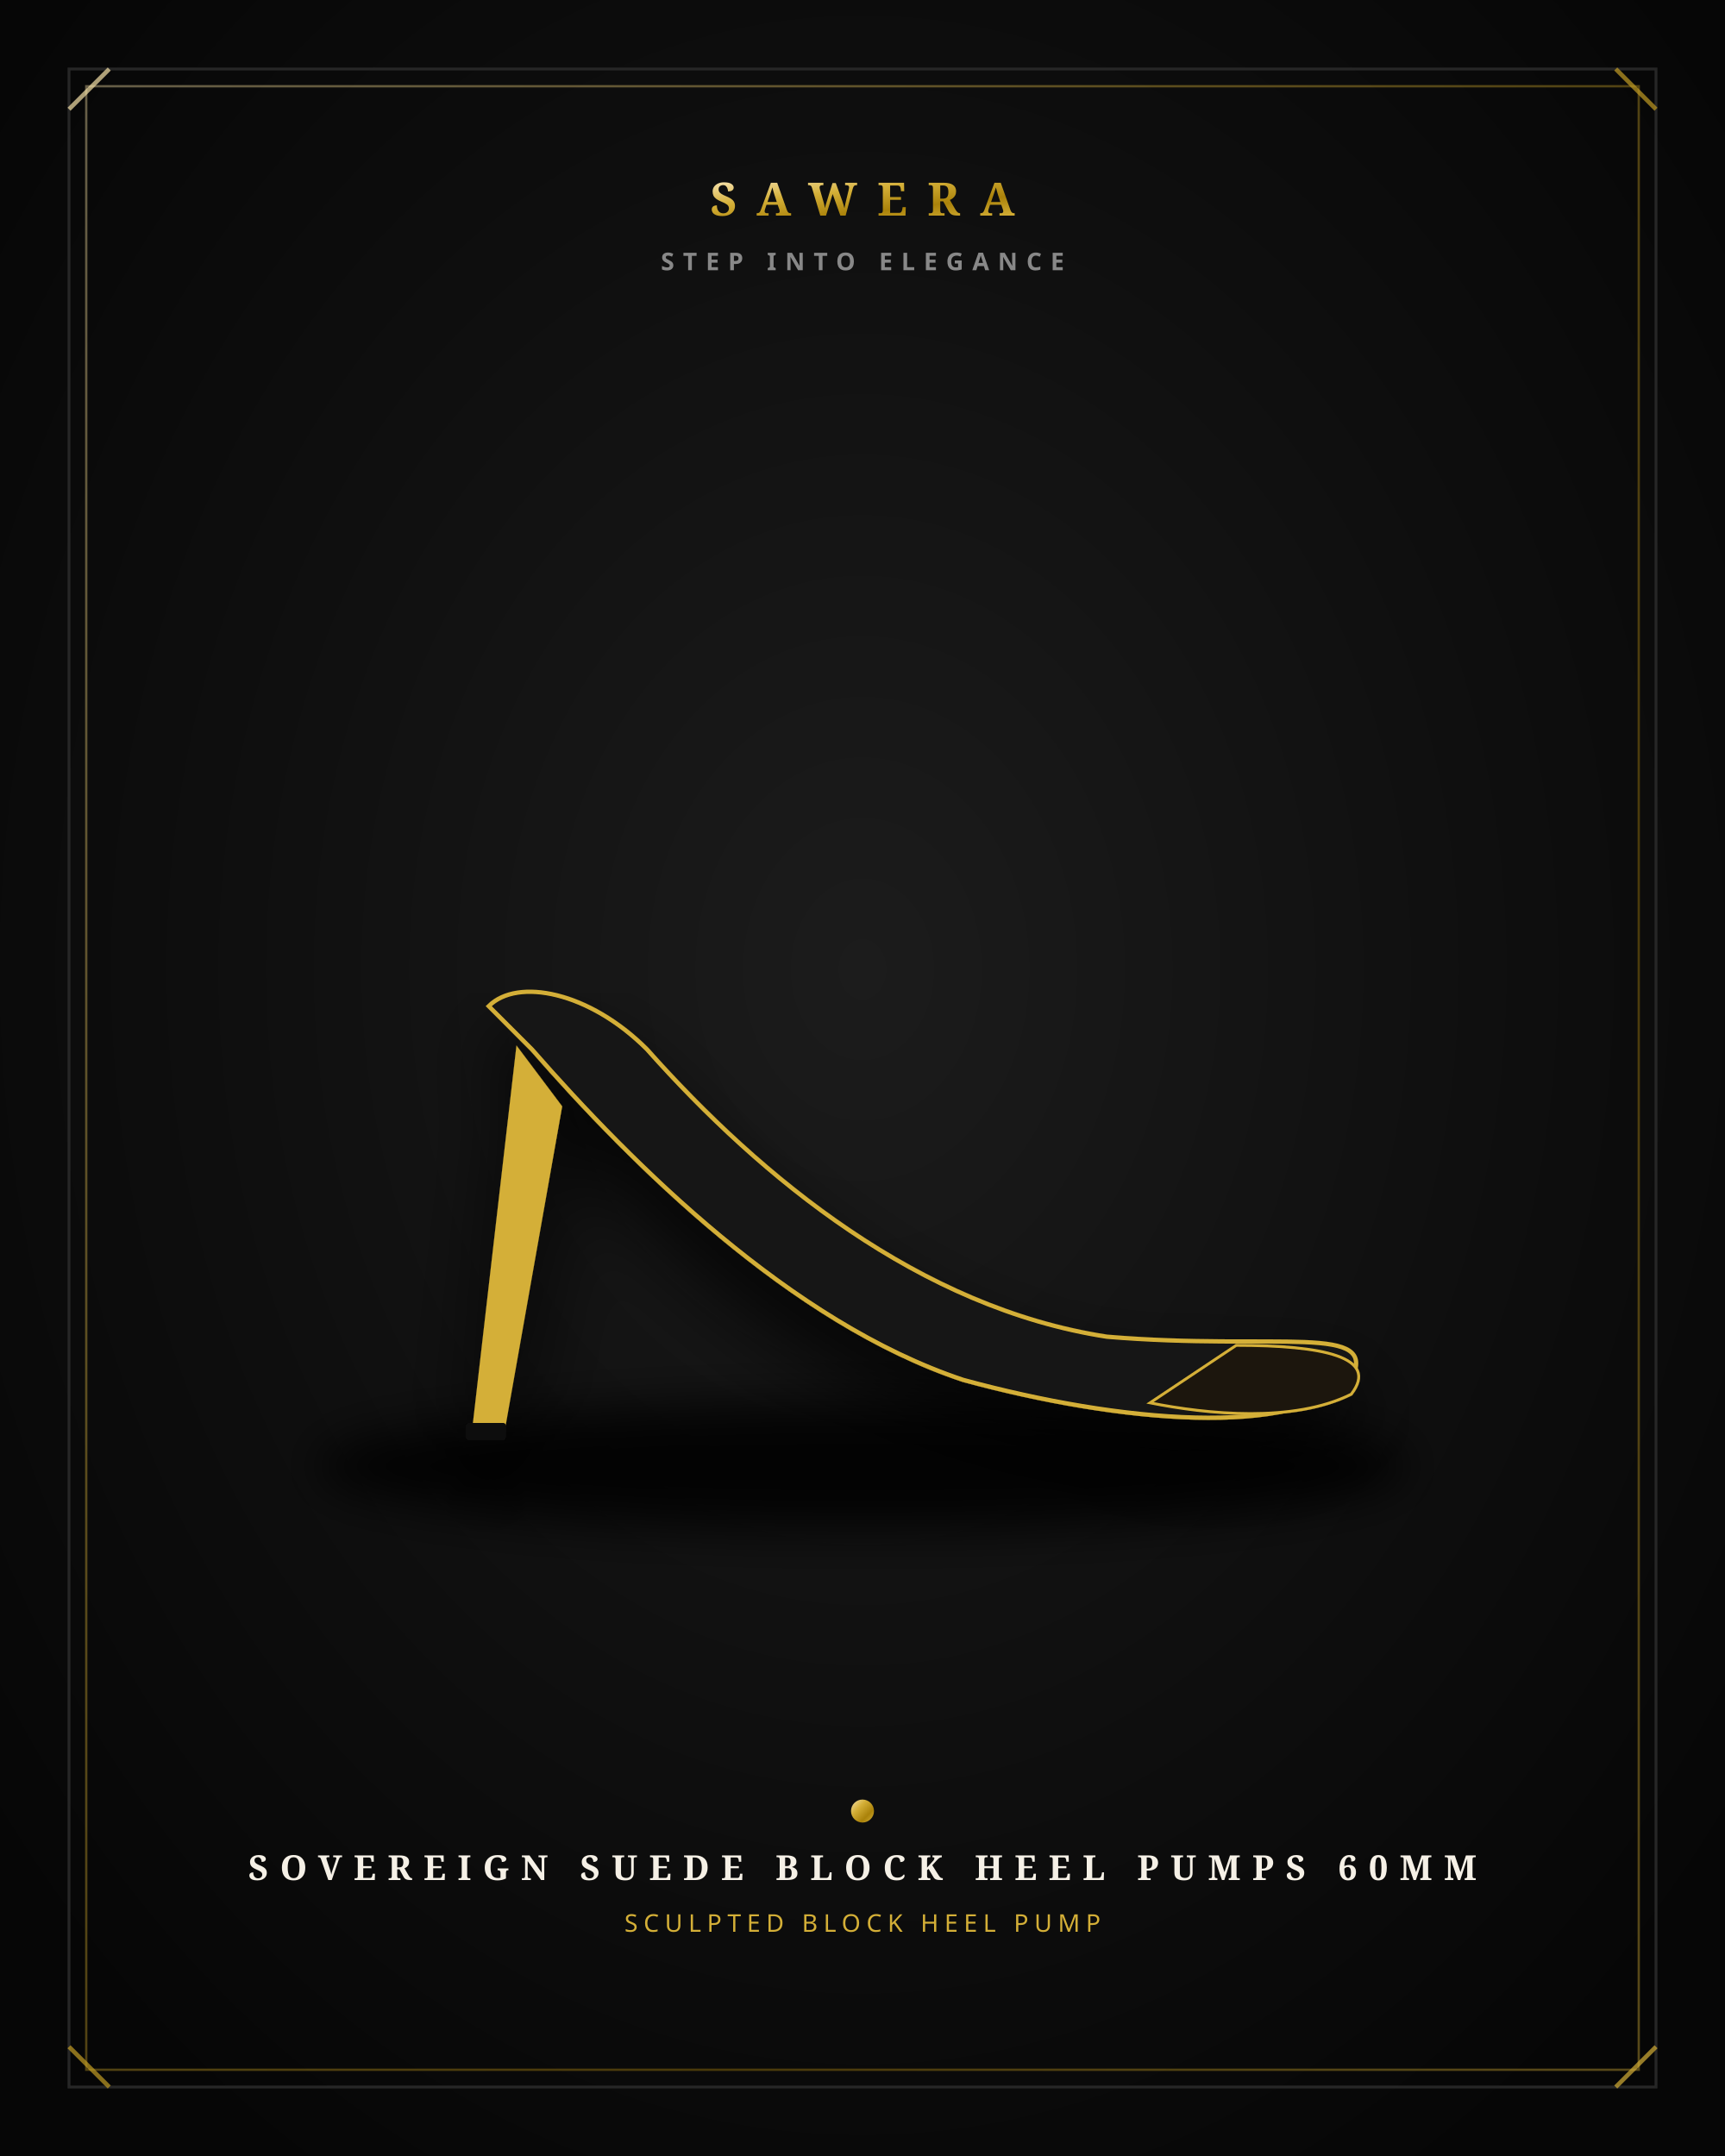
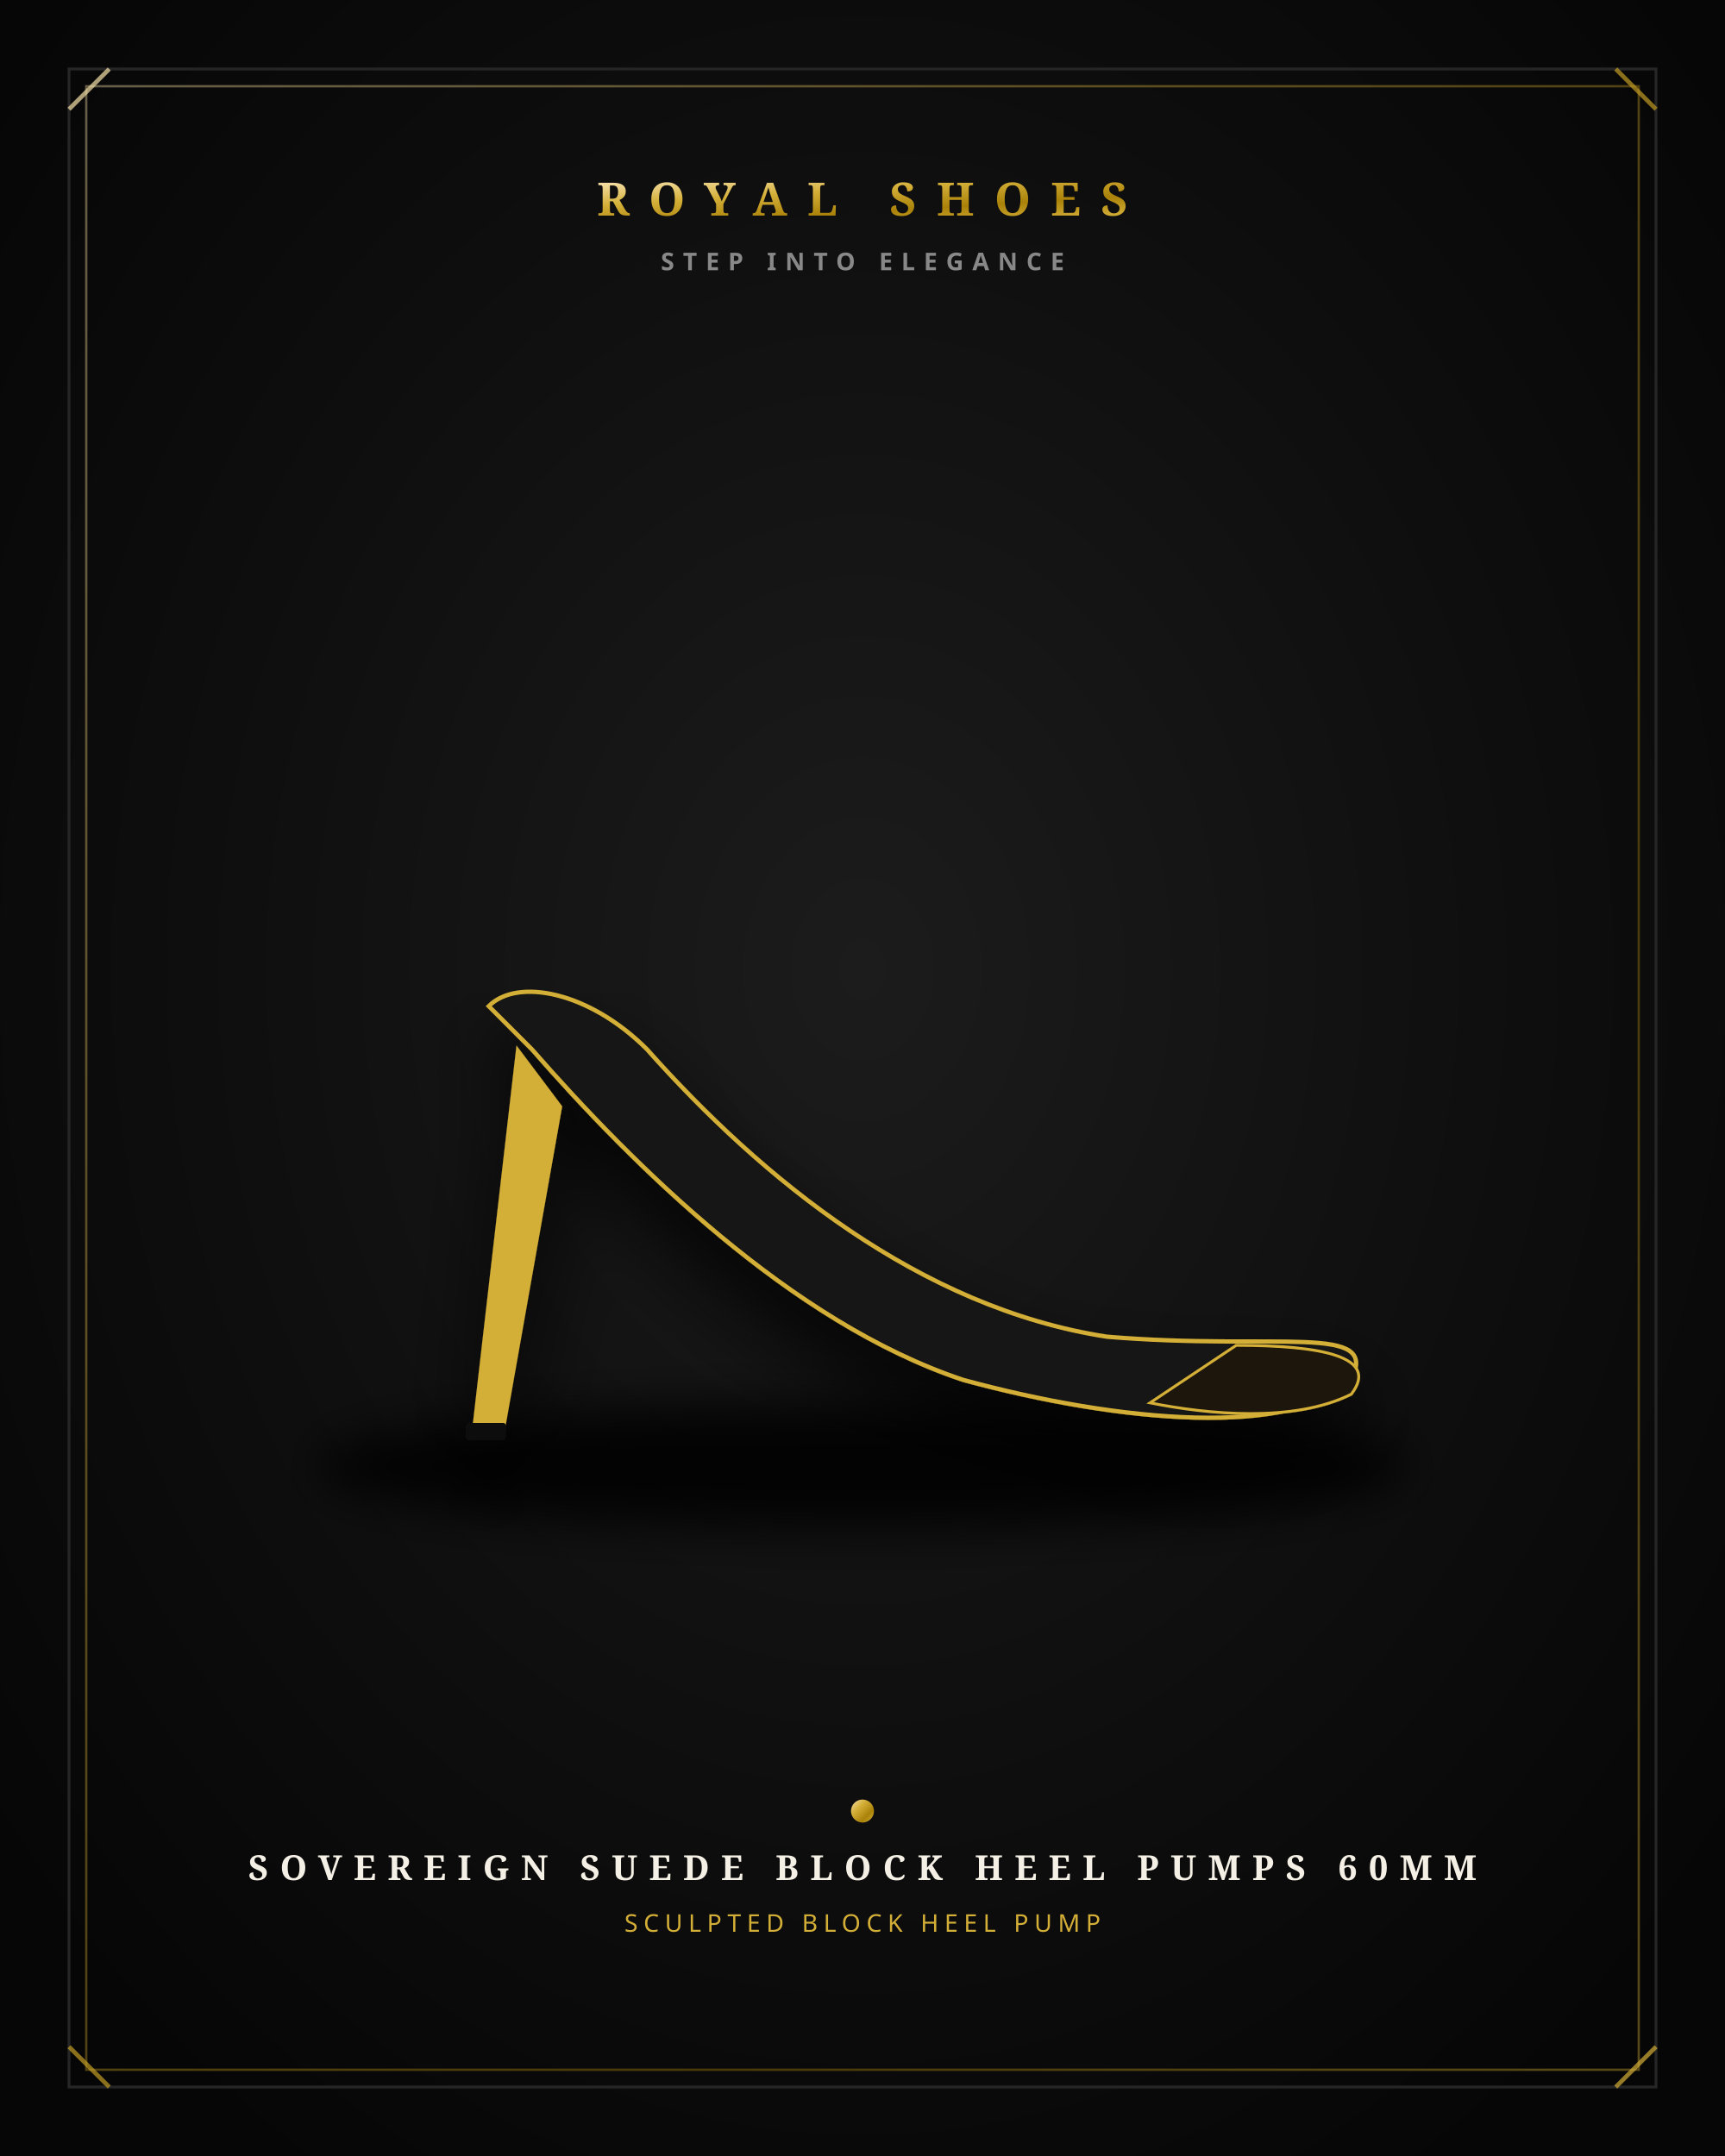
<svg xmlns="http://www.w3.org/2000/svg" viewBox="0 0 600 750" width="100%" height="100%">
  <defs>
    <radialGradient id="bgGlow" cx="50%" cy="45%" r="65%">
      <stop offset="0%" stop-color="#1c1c1c" />
      <stop offset="60%" stop-color="#0e0e0e" />
      <stop offset="100%" stop-color="#060606" />
    </radialGradient>
    <linearGradient id="goldGrad" x1="0%" y1="0%" x2="100%" y2="100%">
      <stop offset="0%" stop-color="#F5E0A9" />
      <stop offset="35%" stop-color="#D4AF37" />
      <stop offset="70%" stop-color="#AA820A" />
      <stop offset="100%" stop-color="#D4AF37" />
    </linearGradient>
    <filter id="subtleShadow" x="-10%" y="-10%" width="120%" height="130%">
      <feDropShadow dx="0" dy="16" stdDeviation="14" flood-color="#000000" flood-opacity="0.85" />
    </filter>
  </defs>
  <rect width="600" height="750" fill="url(#bgGlow)" />
  <rect x="24" y="24" width="552" height="702" fill="none" stroke="#262626" stroke-width="1" />
  <rect x="30" y="30" width="540" height="690" fill="none" stroke="url(#goldGrad)" stroke-width="0.8" opacity="0.4" />
  <path d="M 24 38 L 38 24 M 576 38 L 562 24 M 24 712 L 38 726 M 576 712 L 562 726" stroke="url(#goldGrad)" stroke-width="1.5" opacity="0.7" />
-   <text x="300" y="75" text-anchor="middle" font-family="'Cinzel', 'Playfair Display', Georgia, serif" font-size="16" font-weight="700" letter-spacing="7" fill="url(#goldGrad)">SAWERA</text>
+   <text x="300" y="75" text-anchor="middle" font-family="'Cinzel', 'Playfair Display', Georgia, serif" font-size="16" font-weight="700" letter-spacing="7" fill="url(#goldGrad)">ROYAL SHOES</text>
  <text x="300" y="94" text-anchor="middle" font-family="'Montserrat', sans-serif" font-size="8.5" font-weight="600" letter-spacing="3" fill="#888888">STEP INTO ELEGANCE</text>
  <ellipse cx="300" cy="510" rx="190" ry="22" fill="#000000" opacity="0.85" filter="blur(8px)" />
  <g filter="url(#subtleShadow)">
    <path d="M 170 350 C 180 340, 205 345, 225 365 C 265 410, 320 455, 385 465 C 445 470, 480 460, 470 480 C 450 500, 390 495, 335 480 C 275 460, 220 405, 185 365 Z" fill="#121212" stroke="#D4AF37" stroke-width="1.5" />
    <path d="M 180 365 L 165 495 L 175 498 L 195 385 Z" fill="#D4AF37" stroke="#D4AF37" stroke-width="1" />
    <rect x="162" y="495" width="14" height="6" rx="1" fill="#080808" />
    <path d="M 430 468 C 460 468, 480 472, 470 485 C 450 495, 420 492, 400 488 Z" fill="#1C140E" stroke="#D4AF37" stroke-width="1" />
  </g>
  <g transform="translate(300, 630)">
    <line x1="-130" y1="0" x2="130" y2="0" stroke="url(#goldGrad)" stroke-width="0.8" opacity="0.5" />
    <circle cx="0" cy="0" r="4" fill="url(#goldGrad)" />
    <text x="0" y="24" text-anchor="middle" font-family="'Cinzel', Georgia, serif" font-size="12" font-weight="700" letter-spacing="4" fill="#F5F0E6">SOVEREIGN SUEDE BLOCK HEEL PUMPS 60MM</text>
    <text x="0" y="42" text-anchor="middle" font-family="'Montserrat', sans-serif" font-size="8.5" font-weight="500" letter-spacing="2" fill="#D4AF37">SCULPTED BLOCK HEEL PUMP</text>
  </g>
</svg>
